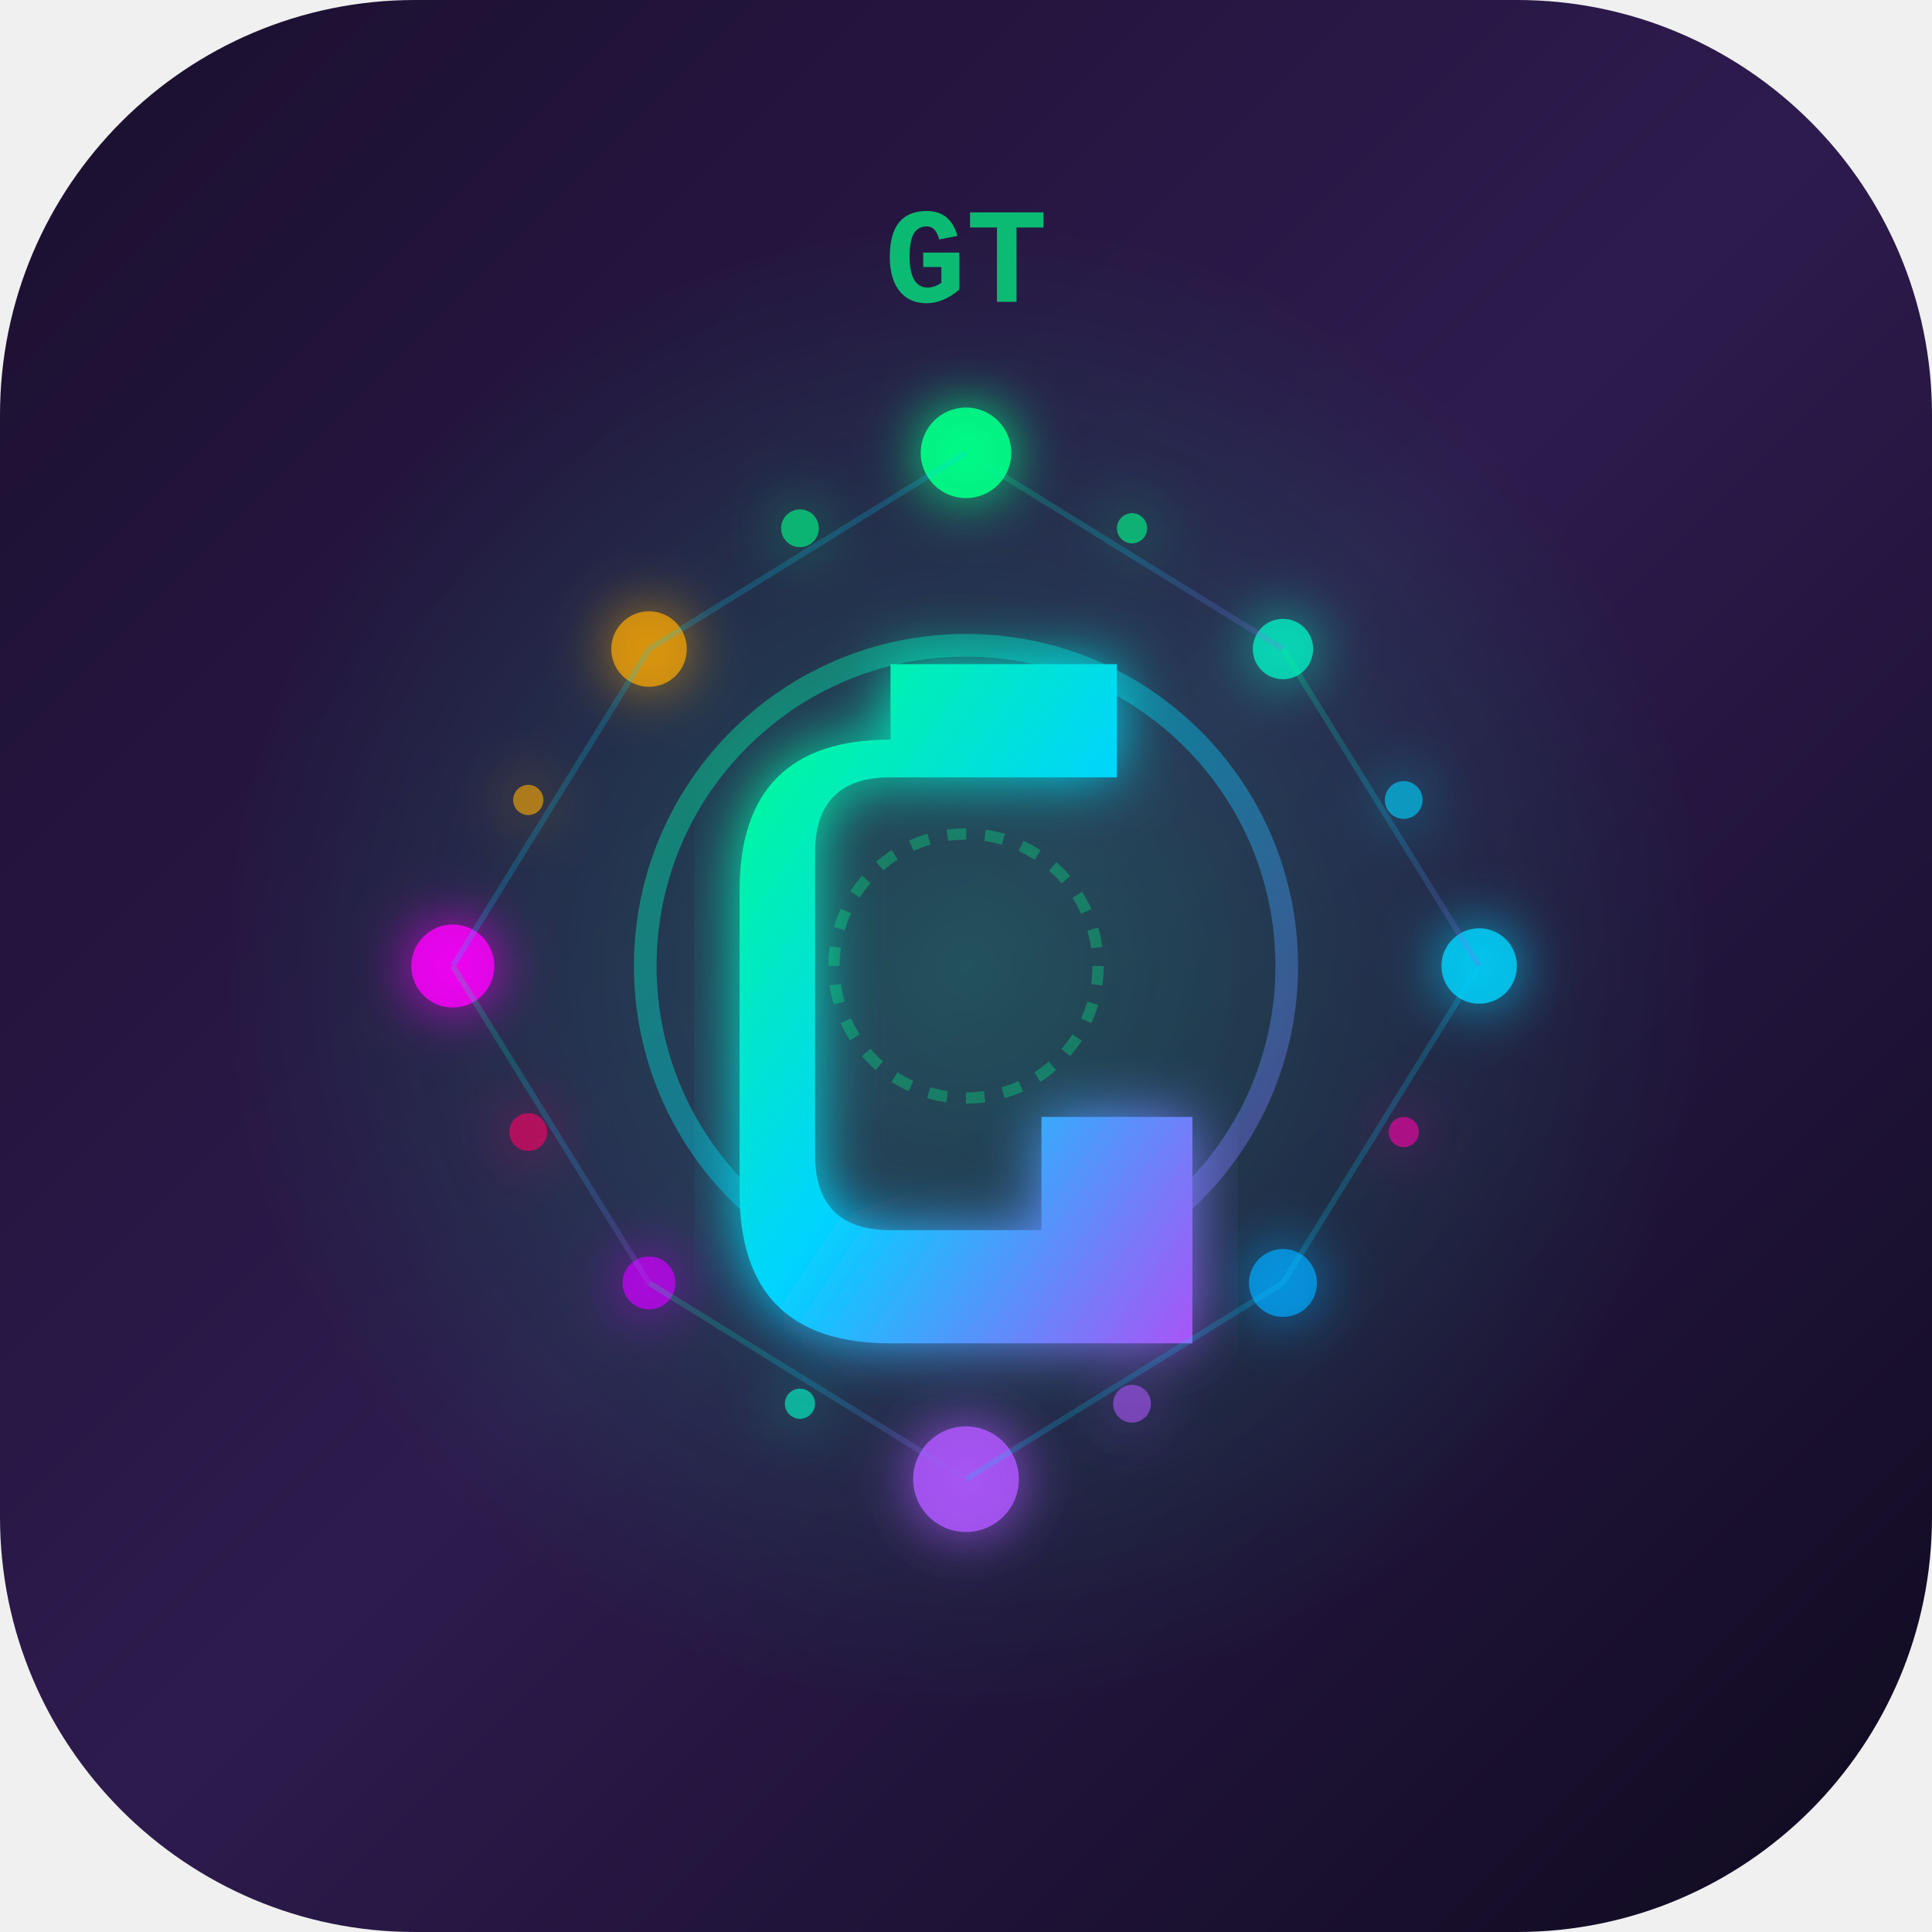
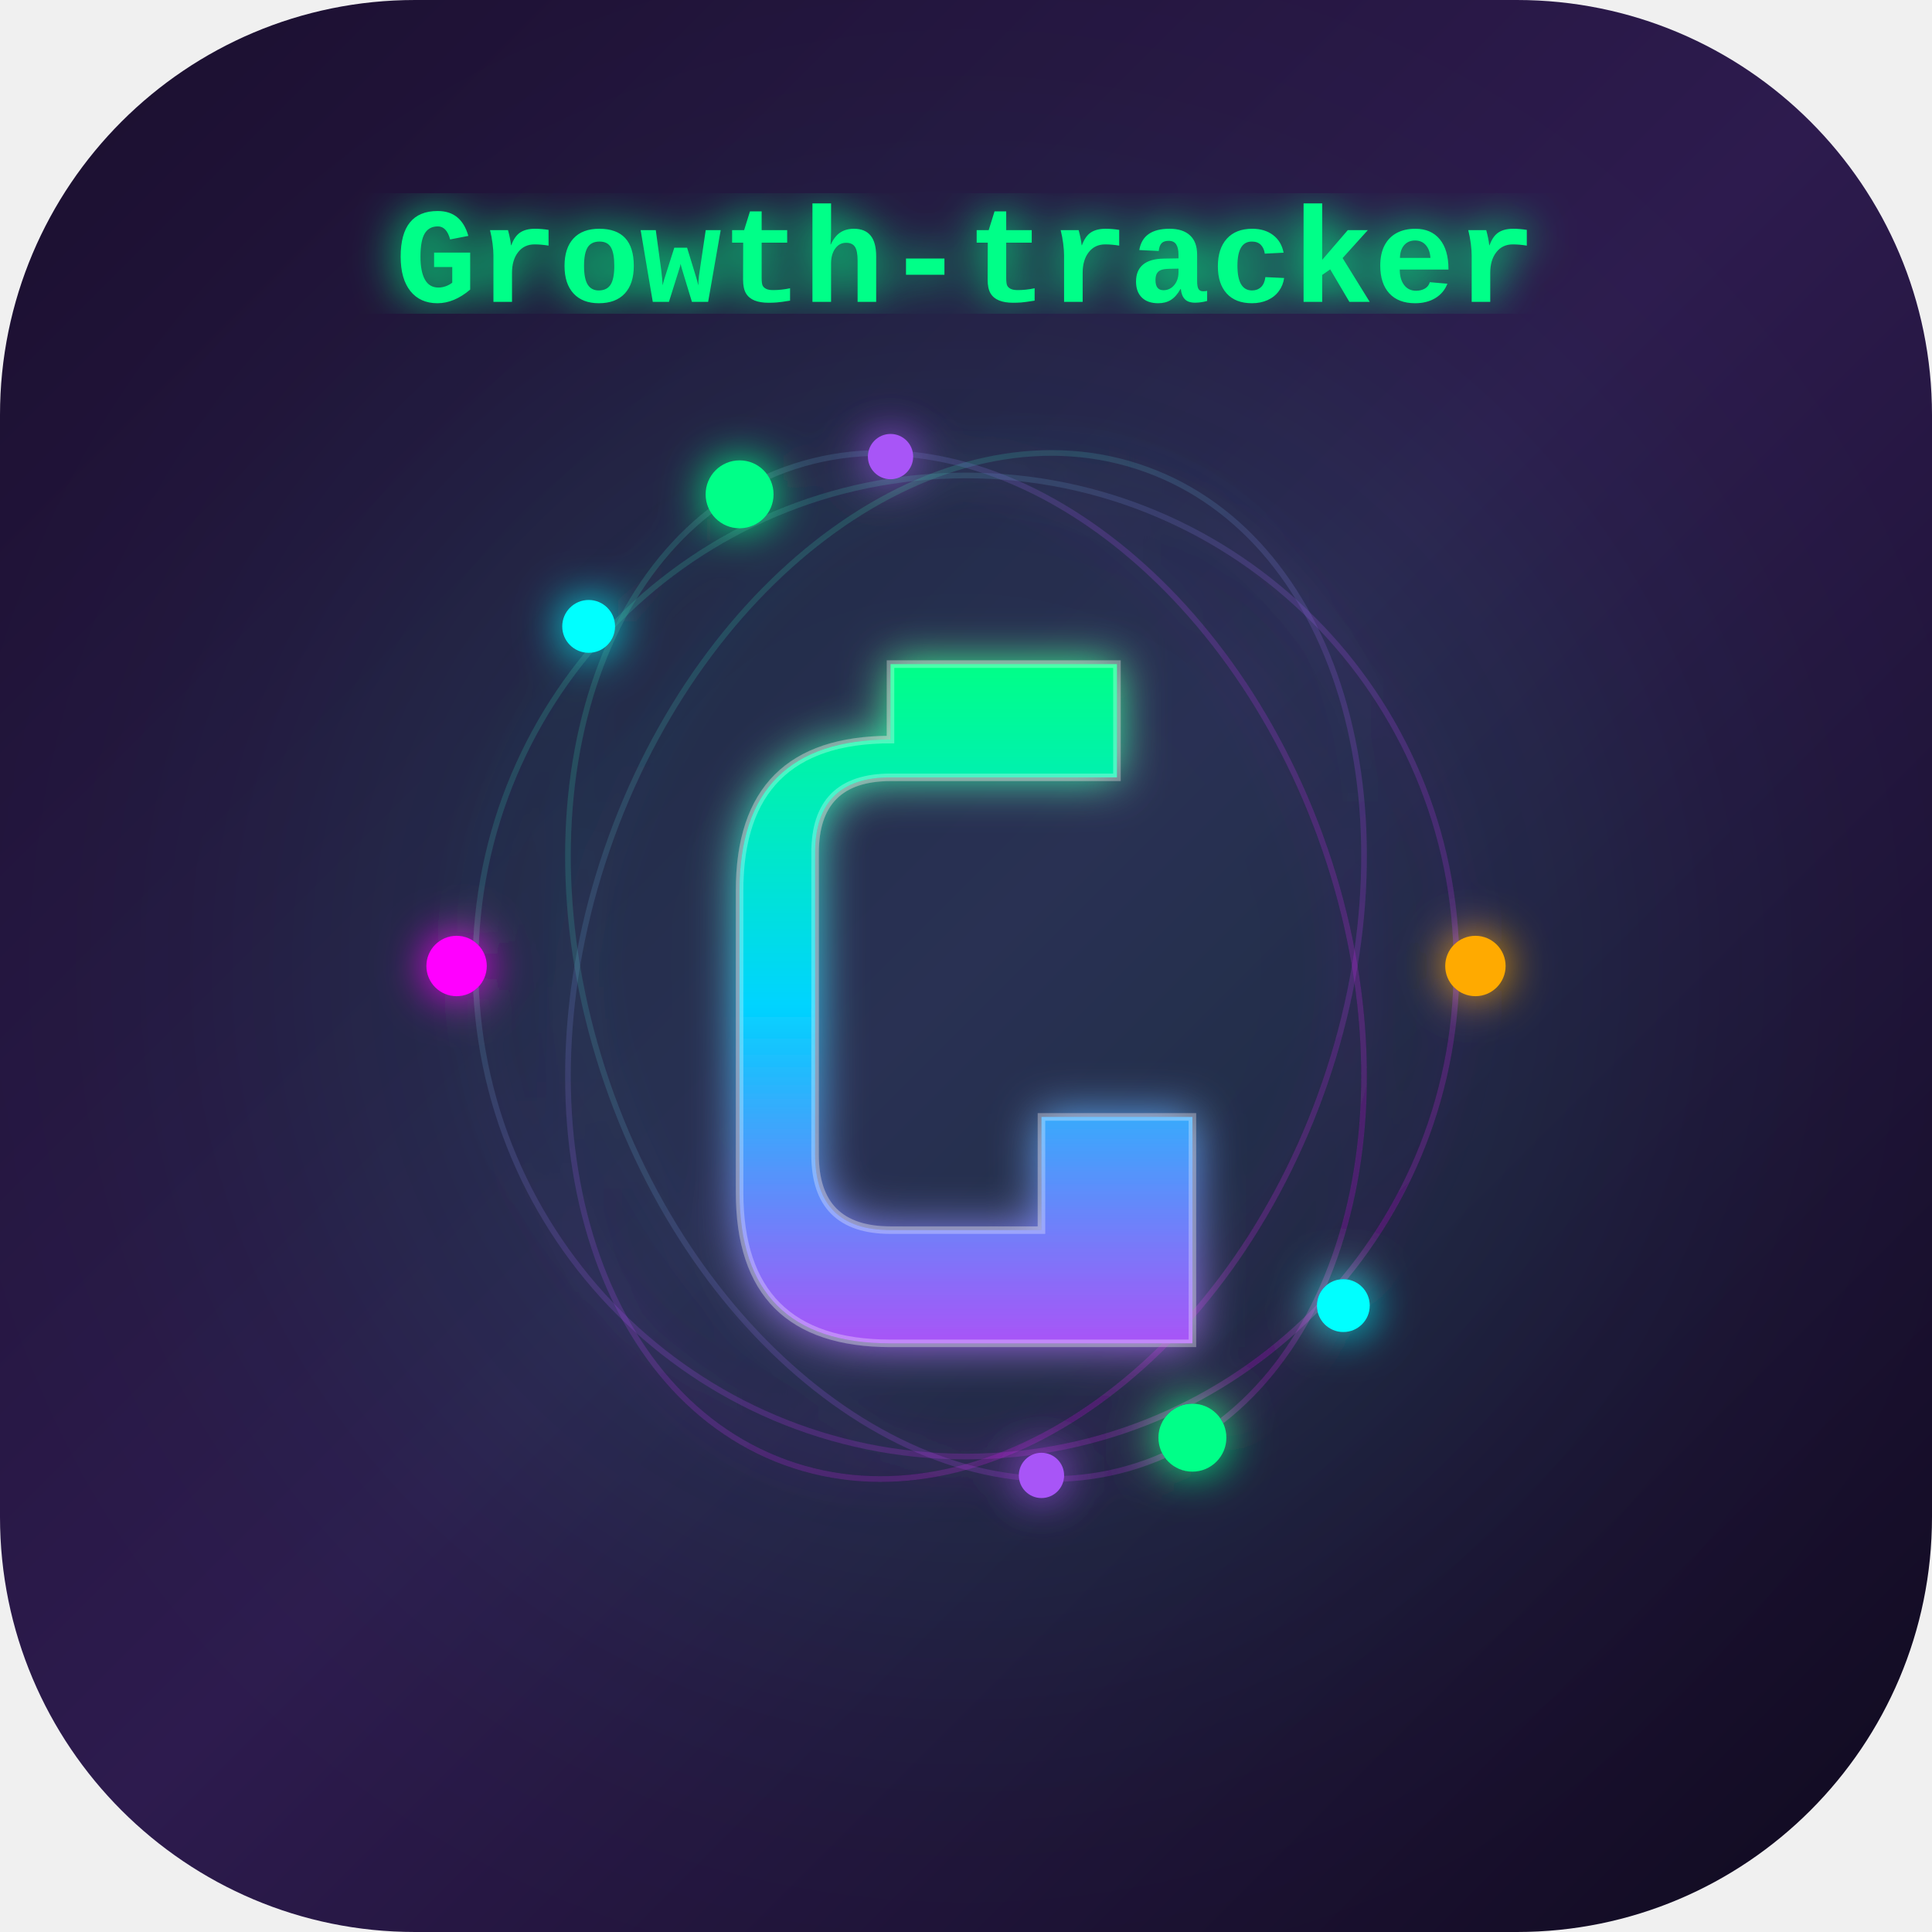
<svg xmlns="http://www.w3.org/2000/svg" width="512" height="512" viewBox="0 0 512 512" fill="none">
  <defs>
    <linearGradient id="bgGrad" x1="0%" y1="0%" x2="100%" y2="100%">
      <stop offset="0%" style="stop-color:#1a0f2e;stop-opacity:1" />
      <stop offset="50%" style="stop-color:#2d1b4e;stop-opacity:1" />
      <stop offset="100%" style="stop-color:#0f0a1e;stop-opacity:1" />
    </linearGradient>
-     <linearGradient id="particleGrad" x1="0%" y1="0%" x2="100%" y2="100%">
+     <linearGradient id="gGrad" x1="0%" y1="0%" x2="0%" y2="100%">
      <stop offset="0%" style="stop-color:#00ff88;stop-opacity:1" />
      <stop offset="50%" style="stop-color:#00d4ff;stop-opacity:1" />
      <stop offset="100%" style="stop-color:#a855f7;stop-opacity:1" />
    </linearGradient>
-     <radialGradient id="glowGrad" cx="50%" cy="50%" r="50%">
-       <stop offset="0%" style="stop-color:#00ff88;stop-opacity:0.6" />
-       <stop offset="100%" style="stop-color:#00ff88;stop-opacity:0" />
-     </radialGradient>
+     <linearGradient id="orbitGrad" x1="0%" y1="0%" x2="100%" y2="100%">
+       <stop offset="0%" style="stop-color:#00ff88;stop-opacity:0.2" />
+       <stop offset="50%" style="stop-color:#a855f7;stop-opacity:0.2" />
+       <stop offset="100%" style="stop-color:#ff00ff;stop-opacity:0.2" />
+     </linearGradient>
    <filter id="glow">
-       <feGaussianBlur stdDeviation="8" result="coloredBlur" />
+       <feGaussianBlur stdDeviation="6" result="coloredBlur" />
      <feMerge>
        <feMergeNode in="coloredBlur" />
        <feMergeNode in="SourceGraphic" />
      </feMerge>
    </filter>
  </defs>
  <rect width="512" height="512" rx="110" fill="url(#bgGrad)" />
-   <circle cx="256" cy="256" r="200" fill="url(#glowGrad)" opacity="0.4" />
-   <g filter="url(#glow)">
-     <circle cx="256" cy="120" r="12" fill="#00ff88" opacity="0.9" />
-     <circle cx="392" cy="256" r="10" fill="#00d4ff" opacity="0.8" />
-     <circle cx="256" cy="392" r="14" fill="#a855f7" opacity="0.9" />
-     <circle cx="120" cy="256" r="11" fill="#ff00ff" opacity="0.8" />
-     <circle cx="340" cy="172" r="8" fill="#00ffcc" opacity="0.7" />
-     <circle cx="340" cy="340" r="9" fill="#00aaff" opacity="0.7" />
-     <circle cx="172" cy="340" r="7" fill="#cc00ff" opacity="0.7" />
-     <circle cx="172" cy="172" r="10" fill="#ffaa00" opacity="0.7" />
-     <circle cx="300" cy="140" r="4" fill="#00ff88" opacity="0.6" />
-     <circle cx="372" cy="212" r="5" fill="#00d4ff" opacity="0.6" />
-     <circle cx="372" cy="300" r="4" fill="#ff00aa" opacity="0.6" />
-     <circle cx="300" cy="372" r="5" fill="#a855f7" opacity="0.6" />
-     <circle cx="212" cy="372" r="4" fill="#00ffcc" opacity="0.6" />
-     <circle cx="140" cy="300" r="5" fill="#ff0066" opacity="0.6" />
-     <circle cx="140" cy="212" r="4" fill="#ffaa00" opacity="0.6" />
-     <circle cx="212" cy="140" r="5" fill="#00ff88" opacity="0.6" />
+   <circle cx="256" cy="256" r="180" fill="#00ff88" opacity="0.1" filter="blur(50px)" />
+   <text x="256" y="80" font-family="'Courier New', monospace" font-size="36" font-weight="bold" fill="#00ff88" text-anchor="middle" filter="url(#glow)">Growth-tracker</text>
+   <g transform="translate(256, 256)" filter="url(#glow)">
+     <circle cx="0" cy="0" r="130" fill="none" stroke="url(#orbitGrad)" stroke-width="1.5" />
+     <ellipse cx="0" cy="0" rx="100" ry="140" fill="none" stroke="url(#orbitGrad)" stroke-width="1.5" transform="rotate(20)" />
+     <ellipse cx="0" cy="0" rx="100" ry="140" fill="none" stroke="url(#orbitGrad)" stroke-width="1.5" transform="rotate(-20)" />
+     <circle cx="-135" cy="0" r="8" fill="#ff00ff" />
+     <circle cx="135" cy="0" r="8" fill="#ffaa00" />
+     <circle cx="-100" cy="-90" r="7" fill="#00ffff" />
+     <circle cx="100" cy="90" r="7" fill="#00ffff" />
+     <circle cx="-60" cy="-125" r="9" fill="#00ff88" />
+     <circle cx="60" cy="125" r="9" fill="#00ff88" />
+     <circle cx="-20" cy="-135" r="6" fill="#a855f7" />
+     <circle cx="20" cy="135" r="6" fill="#a855f7" />
+     <path d="M -20,-60 Q -60,-60 -60,-20 Q -60,20 -60,60 Q -60,100 -20,100 Q 20,100 60,100 L 60,40 L 20,40 L 20,70 L -20,70 Q -40,70 -40,50 Q -40,30 -40,10 Q -40,-10 -40,-30 Q -40,-50 -20,-50 Q 0,-50 20,-50 L 40,-50 L 40,-80 L 20,-80 Q 0,-80 -20,-80 Z" fill="url(#gGrad)" stroke="white" stroke-width="2" stroke-opacity="0.3" />
  </g>
-   <g transform="translate(256, 256)">
-     <circle cx="0" cy="0" r="85" fill="none" stroke="url(#particleGrad)" stroke-width="6" opacity="0.4" />
-     <path d="M -20,-60 Q -60,-60 -60,-20 Q -60,20 -60,60 Q -60,100 -20,100 Q 20,100 60,100 L 60,40 L 20,40 L 20,70 L -20,70 Q -40,70 -40,50 Q -40,30 -40,10 Q -40,-10 -40,-30 Q -40,-50 -20,-50 Q 0,-50 20,-50 L 40,-50 L 40,-80 L 20,-80 Q 0,-80 -20,-80 Z" fill="url(#particleGrad)" filter="url(#glow)" />
-     <circle cx="0" cy="0" r="35" fill="none" stroke="#00ff88" stroke-width="3" opacity="0.3" stroke-dasharray="5,5" />
-   </g>
-   <g opacity="0.2" stroke="url(#particleGrad)" stroke-width="1.5">
-     <line x1="256" y1="120" x2="340" y2="172" />
-     <line x1="392" y1="256" x2="340" y2="340" />
-     <line x1="256" y1="392" x2="172" y2="340" />
-     <line x1="120" y1="256" x2="172" y2="172" />
-     <line x1="340" y1="172" x2="392" y2="256" />
-     <line x1="340" y1="340" x2="256" y2="392" />
-     <line x1="172" y1="340" x2="120" y2="256" />
-     <line x1="172" y1="172" x2="256" y2="120" />
-   </g>
-   <text x="256" y="80" font-family="'Courier New', monospace" font-size="36" font-weight="bold" fill="#00ff88" text-anchor="middle" opacity="0.7">GT</text>
</svg>
